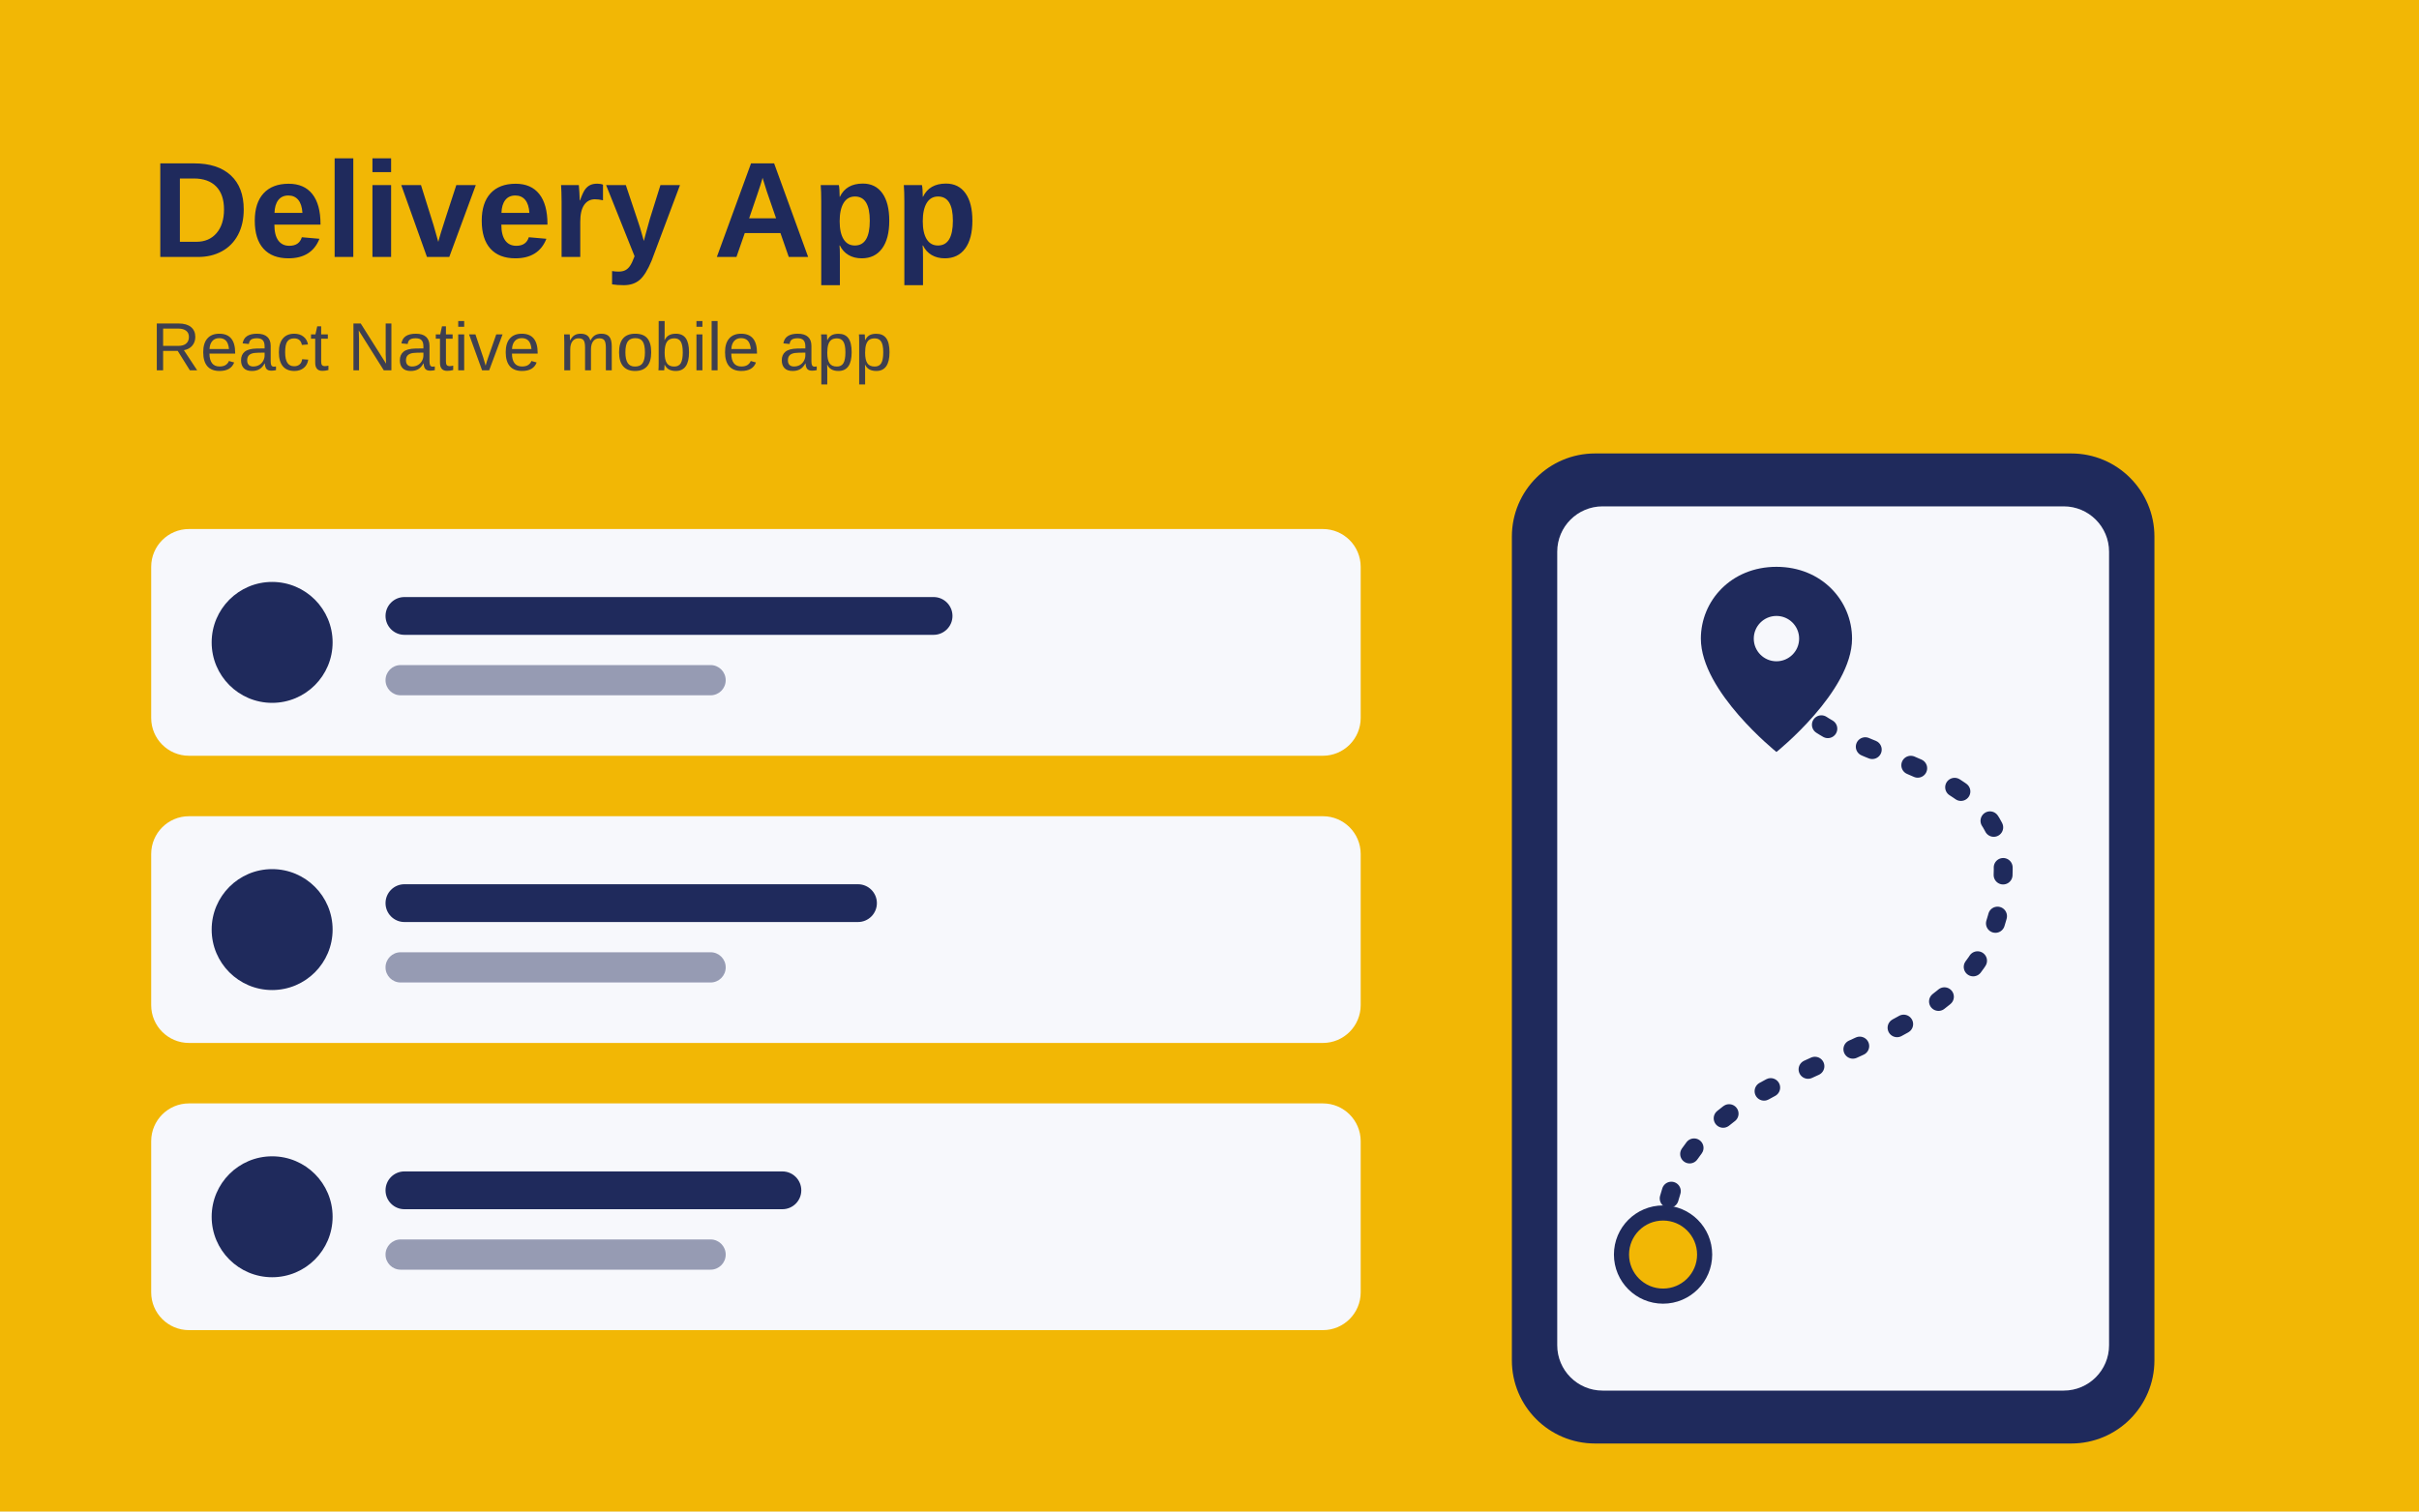
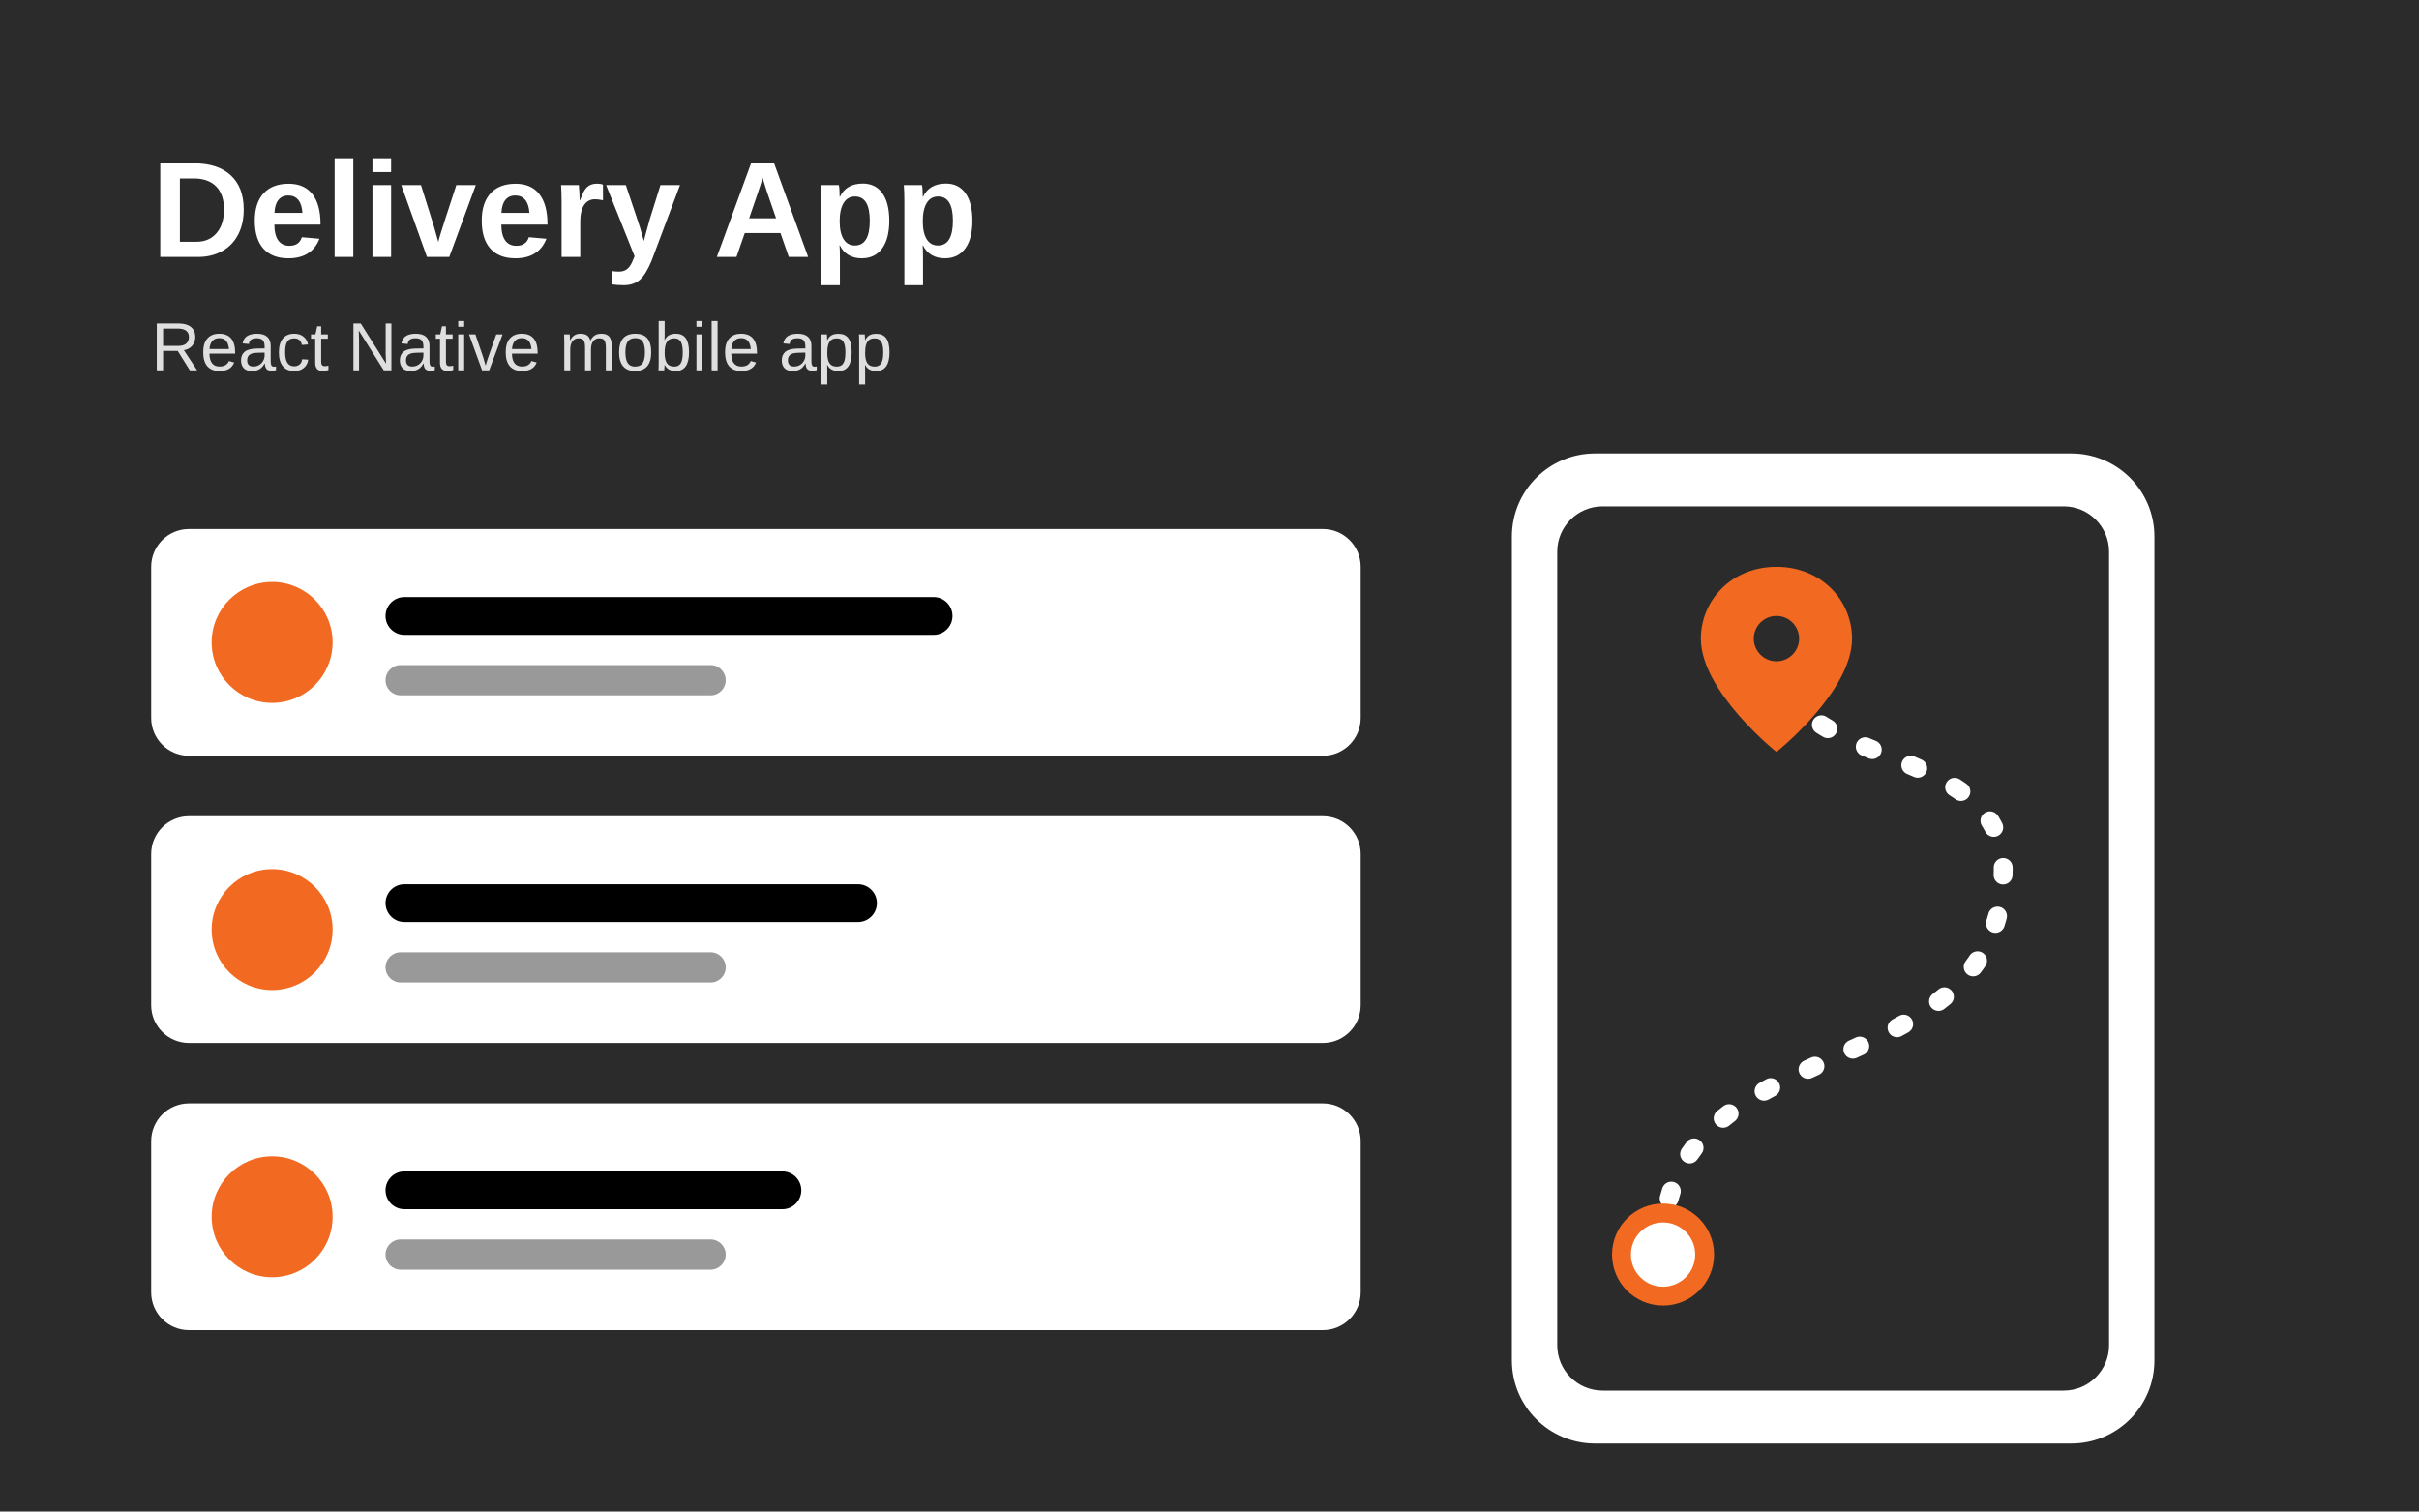
<svg xmlns="http://www.w3.org/2000/svg" viewBox="0 0 640 400">
-   <rect width="640" height="400" fill="#F2B705" />
-   <text x="40" y="68" font-family="Arial, sans-serif" font-weight="700" font-size="36" fill="#1F2A5C">Delivery App</text>
-   <text x="40" y="98" font-family="Arial, sans-serif" font-size="18" fill="#1F2A5C" opacity="0.85">React Native mobile app</text>
-   <rect x="400" y="120" width="170" height="262" rx="22" fill="#1F2A5C" />
-   <rect x="412" y="134" width="146" height="234" rx="12" fill="#F7F8FC" />
-   <path d="M440 330 C440 270 530 290 530 230 C530 195 470 205 470 172" fill="none" stroke="#1F2A5C" stroke-width="5" stroke-dasharray="2 11" stroke-linecap="round" />
-   <circle cx="440" cy="332" r="11" fill="#F2B705" stroke="#1F2A5C" stroke-width="4" />
-   <path d="M470 150c-12 0-20 9-20 19 0 14 20 30 20 30s20-16 20-30c0-10-8-19-20-19z" fill="#1F2A5C" />
-   <circle cx="470" cy="169" r="6" fill="#F7F8FC" />
-   <rect x="40" y="140" width="320" height="60" rx="10" fill="#F7F8FC" />
-   <circle cx="72" cy="170" r="16" fill="#1F2A5C" />
-   <rect x="102" y="158" width="150" height="10" rx="5" fill="#1F2A5C" />
-   <rect x="102" y="176" width="90" height="8" rx="4" fill="#1F2A5C" opacity="0.45" />
-   <rect x="40" y="216" width="320" height="60" rx="10" fill="#F7F8FC" />
-   <circle cx="72" cy="246" r="16" fill="#1F2A5C" />
-   <rect x="102" y="234" width="130" height="10" rx="5" fill="#1F2A5C" />
-   <rect x="102" y="252" width="90" height="8" rx="4" fill="#1F2A5C" opacity="0.45" />
-   <rect x="40" y="292" width="320" height="60" rx="10" fill="#F7F8FC" />
-   <circle cx="72" cy="322" r="16" fill="#1F2A5C" />
-   <rect x="102" y="310" width="110" height="10" rx="5" fill="#1F2A5C" />
-   <rect x="102" y="328" width="90" height="8" rx="4" fill="#1F2A5C" opacity="0.45" />
+   <rect width="640" height="400" fill="#2B2B2B" />
+   <text x="40" y="68" font-family="Arial, sans-serif" font-weight="700" font-size="36" fill="#FFFFFF">Delivery App</text>
+   <text x="40" y="98" font-family="Arial, sans-serif" font-size="18" fill="#FFFFFF" opacity="0.85">React Native mobile app</text>
+   <rect x="400" y="120" width="170" height="262" rx="22" fill="#FFFFFF" />
+   <rect x="412" y="134" width="146" height="234" rx="12" fill="#2B2B2B" />
+   <path d="M440 330 C440 270 530 290 530 230 C530 195 470 205 470 172" fill="none" stroke="#FFFFFF" stroke-width="5" stroke-dasharray="2 11" stroke-linecap="round" />
+   <circle cx="440" cy="332" r="11" fill="#FFFFFF" stroke="#F26A21" stroke-width="5" />
+   <path d="M470 150c-12 0-20 9-20 19 0 14 20 30 20 30s20-16 20-30c0-10-8-19-20-19z" fill="#F26A21" />
+   <circle cx="470" cy="169" r="6" fill="#2B2B2B" />
+   <rect x="40" y="140" width="320" height="60" rx="10" fill="#FFFFFF" />
+   <circle cx="72" cy="170" r="16" fill="#F26A21" />
+   <rect x="102" y="158" width="150" height="10" rx="5" fill="#000000" />
+   <rect x="102" y="176" width="90" height="8" rx="4" fill="#000000" opacity="0.4" />
+   <rect x="40" y="216" width="320" height="60" rx="10" fill="#FFFFFF" />
+   <circle cx="72" cy="246" r="16" fill="#F26A21" />
+   <rect x="102" y="234" width="130" height="10" rx="5" fill="#000000" />
+   <rect x="102" y="252" width="90" height="8" rx="4" fill="#000000" opacity="0.4" />
+   <rect x="40" y="292" width="320" height="60" rx="10" fill="#FFFFFF" />
+   <circle cx="72" cy="322" r="16" fill="#F26A21" />
+   <rect x="102" y="310" width="110" height="10" rx="5" fill="#000000" />
+   <rect x="102" y="328" width="90" height="8" rx="4" fill="#000000" opacity="0.4" />
</svg>
